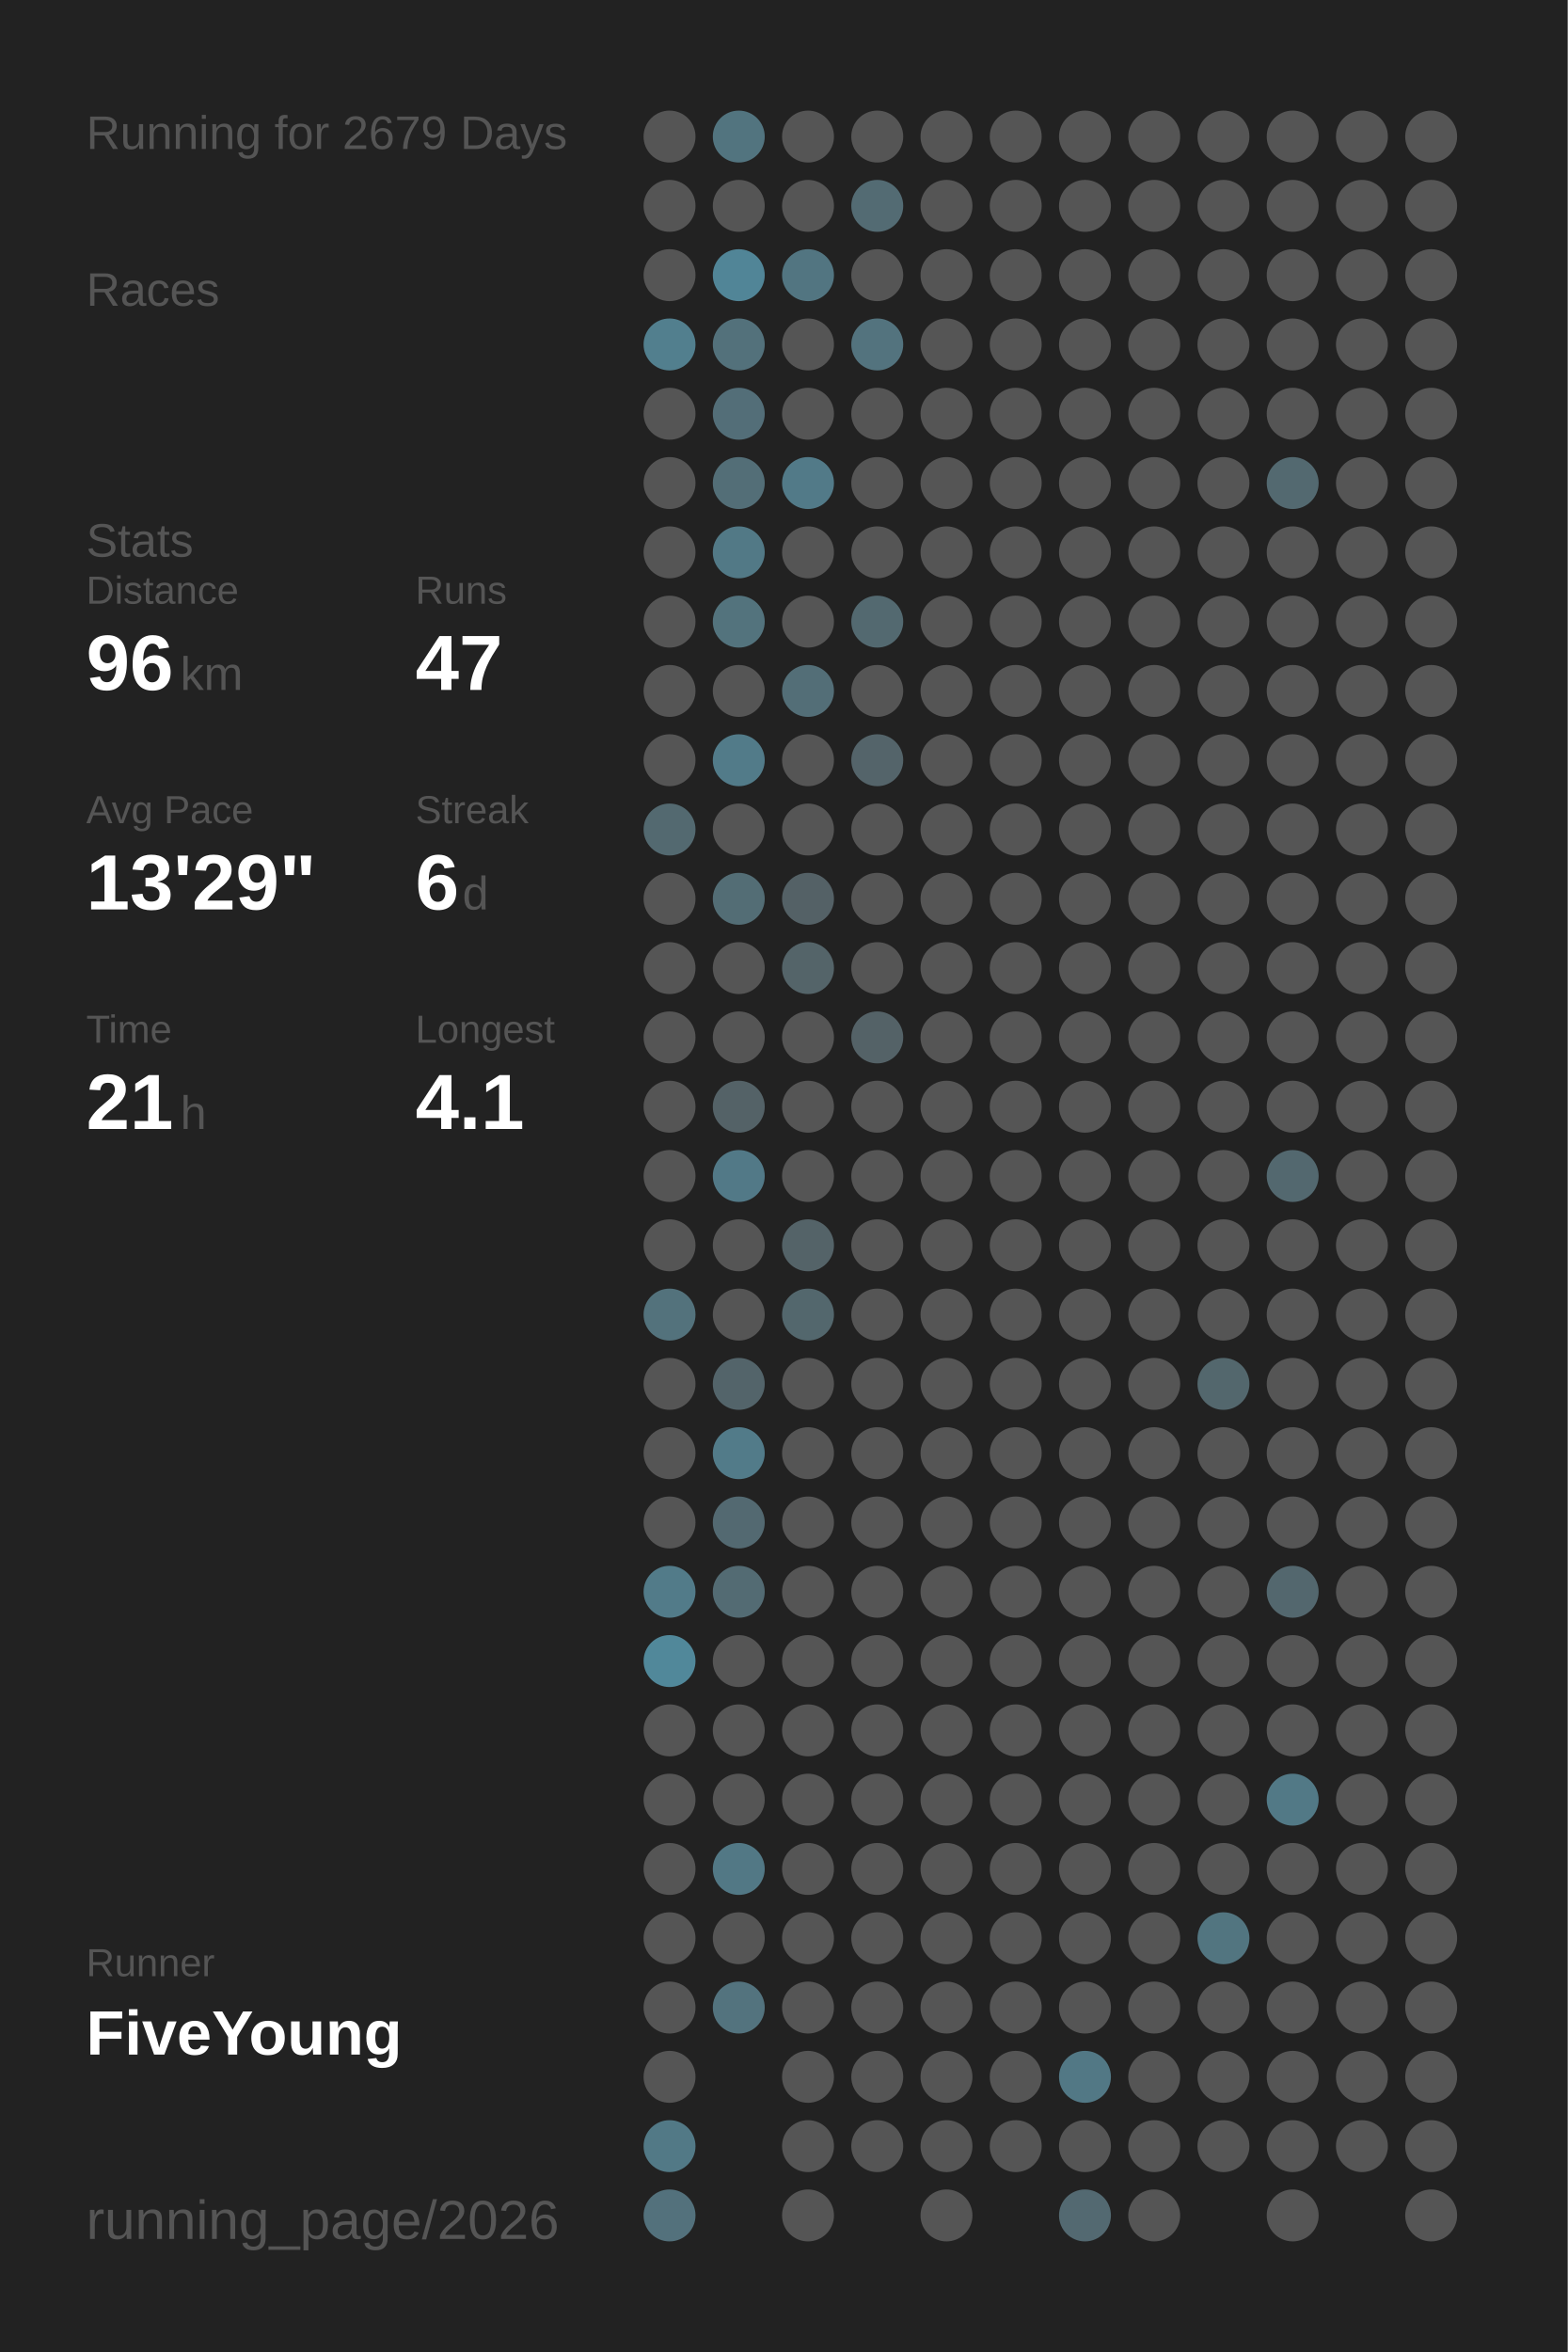
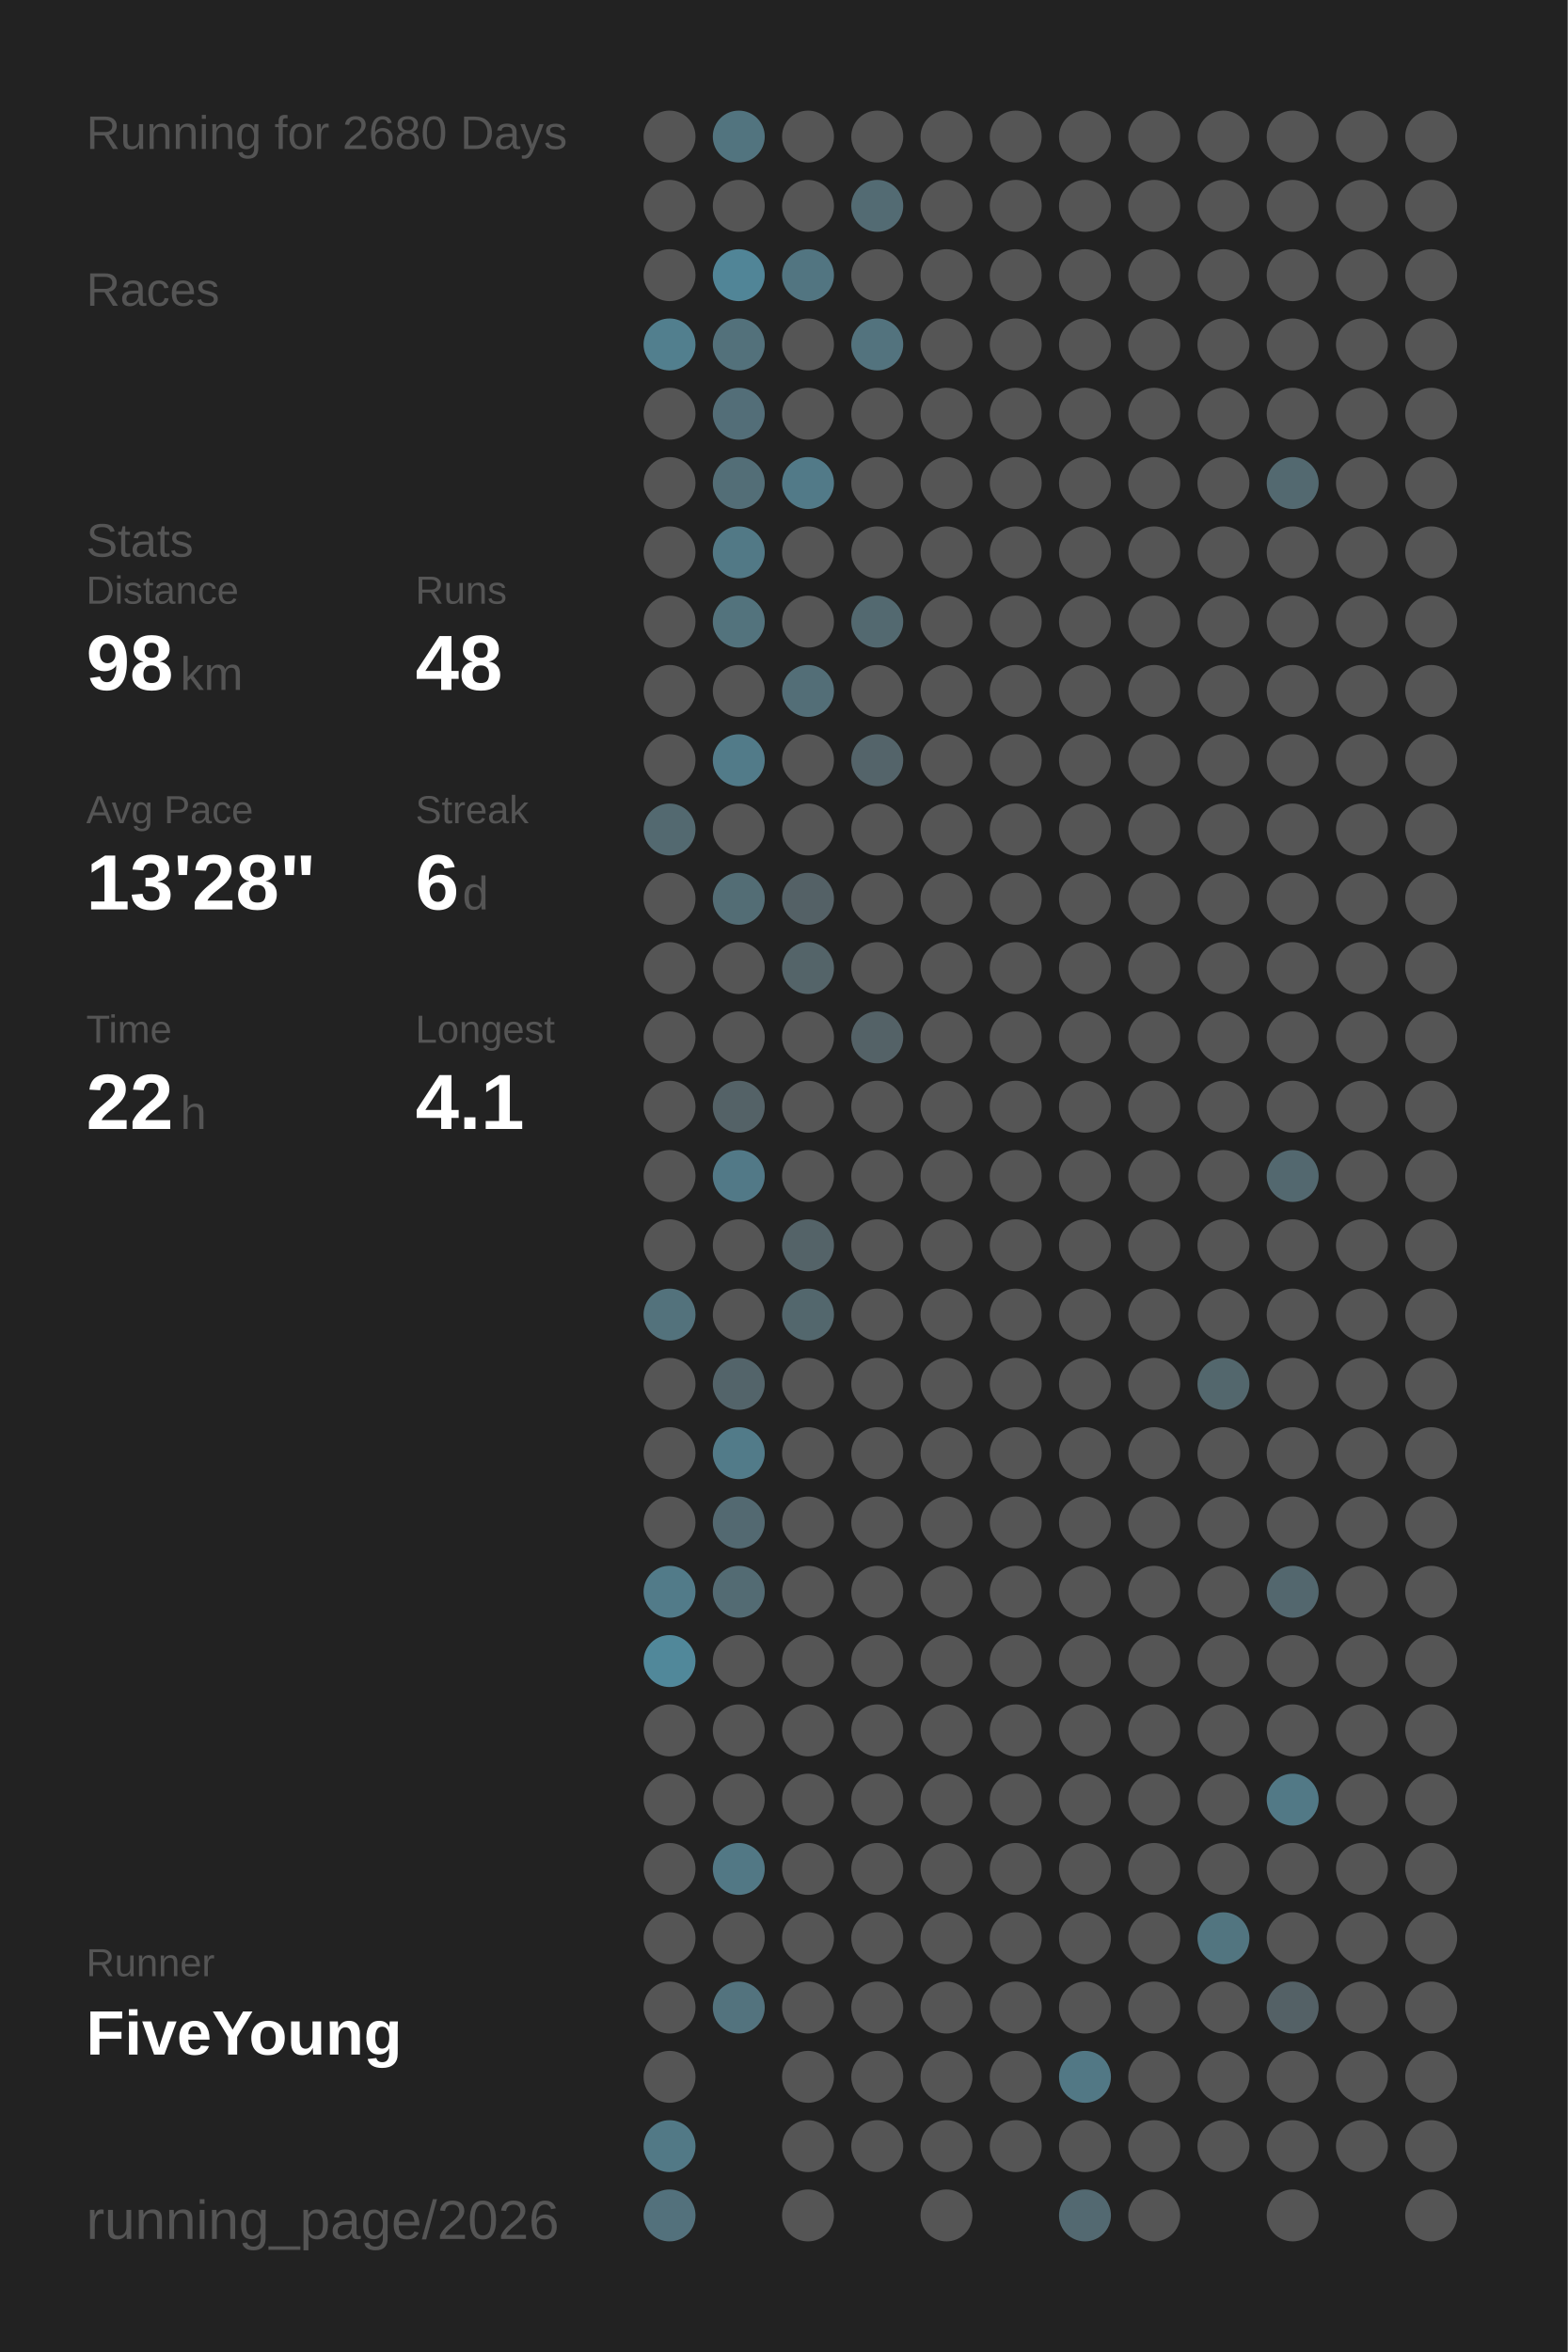
<svg xmlns="http://www.w3.org/2000/svg" baseProfile="full" height="300mm" version="1.1" viewBox="0,0,200,300" width="200mm">
  <defs />
  <rect fill="#222222" height="300" width="200" x="0" y="0" />
-   <text fill="#555555" style="font-size:6px; font-family:Arial;" x="11" y="19">Running for 2679 Days</text>
+   <text fill="#555555" style="font-size:6px; font-family:Arial;" x="11" y="19">Running for 2680 Days</text>
  <text fill="#555555" style="font-size:6px; font-family:Arial;" x="11" y="39">Races</text>
  <text fill="#555555" style="font-size:6px; font-family:Arial;" x="11" y="71">Stats</text>
  <text fill="#555555" style="font-size:5px; font-family:Arial;" x="11" y="77">Distance</text>
-   <text fill="#FFFFFF" style="font-size:10px; font-family:Arial; font-weight:bold;" x="11" y="88">96</text>
+   <text fill="#FFFFFF" style="font-size:10px; font-family:Arial; font-weight:bold;" x="11" y="88">98</text>
  <text fill="#555555" style="font-size:6px; font-family:Arial;" x="23" y="88">km</text>
  <text fill="#555555" style="font-size:5px; font-family:Arial;" x="53" y="77">Runs</text>
-   <text fill="#FFFFFF" style="font-size:10px; font-family:Arial; font-weight:bold;" x="53" y="88">47</text>
+   <text fill="#FFFFFF" style="font-size:10px; font-family:Arial; font-weight:bold;" x="53" y="88">48</text>
  <text fill="#555555" style="font-size:5px; font-family:Arial;" x="11" y="105">Avg Pace</text>
-   <text fill="#FFFFFF" style="font-size:10px; font-family:Arial; font-weight:bold;" x="11" y="116">13'29"</text>
+   <text fill="#FFFFFF" style="font-size:10px; font-family:Arial; font-weight:bold;" x="11" y="116">13'28"</text>
  <text fill="#555555" style="font-size:5px; font-family:Arial;" x="53" y="105">Streak</text>
  <text fill="#FFFFFF" style="font-size:10px; font-family:Arial; font-weight:bold;" x="53" y="116">6</text>
  <text fill="#555555" style="font-size:6px; font-family:Arial;" x="59" y="116">d</text>
  <text fill="#555555" style="font-size:5px; font-family:Arial;" x="11" y="133">Time</text>
-   <text fill="#FFFFFF" style="font-size:10px; font-family:Arial; font-weight:bold;" x="11" y="144">21</text>
+   <text fill="#FFFFFF" style="font-size:10px; font-family:Arial; font-weight:bold;" x="11" y="144">22</text>
  <text fill="#555555" style="font-size:6px; font-family:Arial;" x="23" y="144">h</text>
  <text fill="#555555" style="font-size:5px; font-family:Arial;" x="53" y="133">Longest</text>
  <text fill="#FFFFFF" style="font-size:10px; font-family:Arial; font-weight:bold;" x="53" y="144">4.1</text>
  <text fill="#555555" style="font-size:5px; font-family:Arial;" x="11" y="252.065">Runner</text>
  <text fill="#FFFFFF" style="font-size:8px; font-family:Arial; font-weight:bold;" x="11" y="262.065">FiveYoung</text>
  <text fill="#555555" style="font-size:7px; font-family:Arial;" x="11" y="285.581">running_page/2026</text>
  <circle cx="85.417" cy="17.419" fill="#555555" r="3.312" />
  <circle cx="85.417" cy="26.258" fill="#555555" r="3.312" />
  <circle cx="85.417" cy="35.097" fill="#555555" r="3.312" />
  <circle cx="85.417" cy="43.935" fill="#527f8e" r="3.312" />
  <circle cx="85.417" cy="52.774" fill="#555555" r="3.312" />
  <circle cx="85.417" cy="61.613" fill="#555555" r="3.312" />
  <circle cx="85.417" cy="70.452" fill="#555555" r="3.312" />
  <circle cx="85.417" cy="79.29" fill="#555555" r="3.312" />
  <circle cx="85.417" cy="88.129" fill="#555555" r="3.312" />
  <circle cx="85.417" cy="96.968" fill="#555555" r="3.312" />
  <circle cx="85.417" cy="105.806" fill="#536970" r="3.312" />
  <circle cx="85.417" cy="114.645" fill="#555555" r="3.312" />
  <circle cx="85.417" cy="123.484" fill="#555555" r="3.312" />
  <circle cx="85.417" cy="132.323" fill="#555555" r="3.312" />
  <circle cx="85.417" cy="141.161" fill="#555555" r="3.312" />
  <circle cx="85.417" cy="150" fill="#555555" r="3.312" />
  <circle cx="85.417" cy="158.839" fill="#555555" r="3.312" />
  <circle cx="85.417" cy="167.677" fill="#53727c" r="3.312" />
  <circle cx="85.417" cy="176.516" fill="#555555" r="3.312" />
  <circle cx="85.417" cy="185.355" fill="#555555" r="3.312" />
  <circle cx="85.417" cy="194.194" fill="#555555" r="3.312" />
  <circle cx="85.417" cy="203.032" fill="#527b89" r="3.312" />
  <circle cx="85.417" cy="211.871" fill="#51889a" r="3.312" />
  <circle cx="85.417" cy="220.71" fill="#555555" r="3.312" />
  <circle cx="85.417" cy="229.548" fill="#555555" r="3.312" />
  <circle cx="85.417" cy="238.387" fill="#555555" r="3.312" />
  <circle cx="85.417" cy="247.226" fill="#555555" r="3.312" />
  <circle cx="85.417" cy="256.065" fill="#555555" r="3.312" />
  <circle cx="85.417" cy="264.903" fill="#555555" r="3.312" />
  <circle cx="85.417" cy="273.742" fill="#527986" r="3.312" />
  <circle cx="85.417" cy="282.581" fill="#53717c" r="3.312" />
  <circle cx="94.25" cy="17.419" fill="#52747f" r="3.312" />
  <circle cx="94.25" cy="26.258" fill="#555555" r="3.312" />
  <circle cx="94.25" cy="35.097" fill="#518597" r="3.312" />
  <circle cx="94.25" cy="43.935" fill="#53717b" r="3.312" />
  <circle cx="94.25" cy="52.774" fill="#536e78" r="3.312" />
  <circle cx="94.25" cy="61.613" fill="#536e77" r="3.312" />
  <circle cx="94.25" cy="70.452" fill="#527986" r="3.312" />
  <circle cx="94.25" cy="79.29" fill="#53737d" r="3.312" />
  <circle cx="94.25" cy="88.129" fill="#555555" r="3.312" />
  <circle cx="94.25" cy="96.968" fill="#527b89" r="3.312" />
  <circle cx="94.25" cy="105.806" fill="#555555" r="3.312" />
  <circle cx="94.25" cy="114.645" fill="#536d75" r="3.312" />
  <circle cx="94.25" cy="123.484" fill="#555555" r="3.312" />
  <circle cx="94.25" cy="132.323" fill="#555555" r="3.312" />
  <circle cx="94.25" cy="141.161" fill="#546267" r="3.312" />
  <circle cx="94.25" cy="150" fill="#527987" r="3.312" />
  <circle cx="94.25" cy="158.839" fill="#555555" r="3.312" />
  <circle cx="94.25" cy="167.677" fill="#555555" r="3.312" />
  <circle cx="94.25" cy="176.516" fill="#53646a" r="3.312" />
  <circle cx="94.25" cy="185.355" fill="#527b89" r="3.312" />
  <circle cx="94.25" cy="194.194" fill="#536971" r="3.312" />
  <circle cx="94.25" cy="203.032" fill="#536b73" r="3.312" />
  <circle cx="94.25" cy="211.871" fill="#555555" r="3.312" />
  <circle cx="94.25" cy="220.71" fill="#555555" r="3.312" />
  <circle cx="94.25" cy="229.548" fill="#555555" r="3.312" />
  <circle cx="94.25" cy="238.387" fill="#527885" r="3.312" />
  <circle cx="94.25" cy="247.226" fill="#555555" r="3.312" />
  <circle cx="94.25" cy="256.065" fill="#53737e" r="3.312" />
  <circle cx="103.083" cy="17.419" fill="#555555" r="3.312" />
  <circle cx="103.083" cy="26.258" fill="#555555" r="3.312" />
  <circle cx="103.083" cy="35.097" fill="#527581" r="3.312" />
  <circle cx="103.083" cy="43.935" fill="#555555" r="3.312" />
  <circle cx="103.083" cy="52.774" fill="#555555" r="3.312" />
  <circle cx="103.083" cy="61.613" fill="#527a88" r="3.312" />
  <circle cx="103.083" cy="70.452" fill="#555555" r="3.312" />
  <circle cx="103.083" cy="79.29" fill="#555555" r="3.312" />
  <circle cx="103.083" cy="88.129" fill="#536e77" r="3.312" />
  <circle cx="103.083" cy="96.968" fill="#555555" r="3.312" />
  <circle cx="103.083" cy="105.806" fill="#555555" r="3.312" />
  <circle cx="103.083" cy="114.645" fill="#546166" r="3.312" />
  <circle cx="103.083" cy="123.484" fill="#546469" r="3.312" />
  <circle cx="103.083" cy="132.323" fill="#555555" r="3.312" />
  <circle cx="103.083" cy="141.161" fill="#555555" r="3.312" />
  <circle cx="103.083" cy="150" fill="#555555" r="3.312" />
  <circle cx="103.083" cy="158.839" fill="#546368" r="3.312" />
  <circle cx="103.083" cy="167.677" fill="#53676d" r="3.312" />
  <circle cx="103.083" cy="176.516" fill="#555555" r="3.312" />
  <circle cx="103.083" cy="185.355" fill="#555555" r="3.312" />
  <circle cx="103.083" cy="194.194" fill="#555555" r="3.312" />
  <circle cx="103.083" cy="203.032" fill="#555555" r="3.312" />
  <circle cx="103.083" cy="211.871" fill="#555555" r="3.312" />
  <circle cx="103.083" cy="220.71" fill="#555555" r="3.312" />
  <circle cx="103.083" cy="229.548" fill="#555555" r="3.312" />
  <circle cx="103.083" cy="238.387" fill="#555555" r="3.312" />
  <circle cx="103.083" cy="247.226" fill="#555555" r="3.312" />
  <circle cx="103.083" cy="256.065" fill="#555555" r="3.312" />
  <circle cx="103.083" cy="264.903" fill="#555555" r="3.312" />
  <circle cx="103.083" cy="273.742" fill="#555555" r="3.312" />
  <circle cx="103.083" cy="282.581" fill="#555555" r="3.312" />
  <circle cx="111.917" cy="17.419" fill="#555555" r="3.312" />
  <circle cx="111.917" cy="26.258" fill="#536b73" r="3.312" />
  <circle cx="111.917" cy="35.097" fill="#555555" r="3.312" />
  <circle cx="111.917" cy="43.935" fill="#53737e" r="3.312" />
  <circle cx="111.917" cy="52.774" fill="#555555" r="3.312" />
  <circle cx="111.917" cy="61.613" fill="#555555" r="3.312" />
  <circle cx="111.917" cy="70.452" fill="#555555" r="3.312" />
  <circle cx="111.917" cy="79.29" fill="#536970" r="3.312" />
  <circle cx="111.917" cy="88.129" fill="#555555" r="3.312" />
  <circle cx="111.917" cy="96.968" fill="#54646a" r="3.312" />
  <circle cx="111.917" cy="105.806" fill="#555555" r="3.312" />
  <circle cx="111.917" cy="114.645" fill="#555555" r="3.312" />
  <circle cx="111.917" cy="123.484" fill="#555555" r="3.312" />
  <circle cx="111.917" cy="132.323" fill="#546267" r="3.312" />
  <circle cx="111.917" cy="141.161" fill="#555555" r="3.312" />
  <circle cx="111.917" cy="150" fill="#555555" r="3.312" />
  <circle cx="111.917" cy="158.839" fill="#555555" r="3.312" />
  <circle cx="111.917" cy="167.677" fill="#555555" r="3.312" />
  <circle cx="111.917" cy="176.516" fill="#555555" r="3.312" />
  <circle cx="111.917" cy="185.355" fill="#555555" r="3.312" />
  <circle cx="111.917" cy="194.194" fill="#555555" r="3.312" />
  <circle cx="111.917" cy="203.032" fill="#555555" r="3.312" />
  <circle cx="111.917" cy="211.871" fill="#555555" r="3.312" />
  <circle cx="111.917" cy="220.71" fill="#555555" r="3.312" />
  <circle cx="111.917" cy="229.548" fill="#555555" r="3.312" />
  <circle cx="111.917" cy="238.387" fill="#555555" r="3.312" />
  <circle cx="111.917" cy="247.226" fill="#555555" r="3.312" />
  <circle cx="111.917" cy="256.065" fill="#555555" r="3.312" />
  <circle cx="111.917" cy="264.903" fill="#555555" r="3.312" />
  <circle cx="111.917" cy="273.742" fill="#555555" r="3.312" />
  <circle cx="120.75" cy="17.419" fill="#555555" r="3.312" />
  <circle cx="120.75" cy="26.258" fill="#555555" r="3.312" />
  <circle cx="120.75" cy="35.097" fill="#555555" r="3.312" />
  <circle cx="120.75" cy="43.935" fill="#555555" r="3.312" />
  <circle cx="120.75" cy="52.774" fill="#555555" r="3.312" />
  <circle cx="120.75" cy="61.613" fill="#555555" r="3.312" />
  <circle cx="120.75" cy="70.452" fill="#555555" r="3.312" />
  <circle cx="120.75" cy="79.29" fill="#555555" r="3.312" />
  <circle cx="120.75" cy="88.129" fill="#555555" r="3.312" />
  <circle cx="120.75" cy="96.968" fill="#555555" r="3.312" />
  <circle cx="120.75" cy="105.806" fill="#555555" r="3.312" />
  <circle cx="120.75" cy="114.645" fill="#555555" r="3.312" />
  <circle cx="120.75" cy="123.484" fill="#555555" r="3.312" />
  <circle cx="120.75" cy="132.323" fill="#555555" r="3.312" />
  <circle cx="120.75" cy="141.161" fill="#555555" r="3.312" />
  <circle cx="120.75" cy="150" fill="#555555" r="3.312" />
  <circle cx="120.75" cy="158.839" fill="#555555" r="3.312" />
  <circle cx="120.75" cy="167.677" fill="#555555" r="3.312" />
  <circle cx="120.75" cy="176.516" fill="#555555" r="3.312" />
  <circle cx="120.75" cy="185.355" fill="#555555" r="3.312" />
  <circle cx="120.75" cy="194.194" fill="#555555" r="3.312" />
  <circle cx="120.75" cy="203.032" fill="#555555" r="3.312" />
  <circle cx="120.75" cy="211.871" fill="#555555" r="3.312" />
  <circle cx="120.75" cy="220.71" fill="#555555" r="3.312" />
  <circle cx="120.75" cy="229.548" fill="#555555" r="3.312" />
  <circle cx="120.75" cy="238.387" fill="#555555" r="3.312" />
  <circle cx="120.75" cy="247.226" fill="#555555" r="3.312" />
  <circle cx="120.75" cy="256.065" fill="#555555" r="3.312" />
  <circle cx="120.75" cy="264.903" fill="#555555" r="3.312" />
  <circle cx="120.75" cy="273.742" fill="#555555" r="3.312" />
  <circle cx="120.75" cy="282.581" fill="#555555" r="3.312" />
  <circle cx="129.583" cy="17.419" fill="#555555" r="3.312" />
  <circle cx="129.583" cy="26.258" fill="#555555" r="3.312" />
  <circle cx="129.583" cy="35.097" fill="#555555" r="3.312" />
  <circle cx="129.583" cy="43.935" fill="#555555" r="3.312" />
  <circle cx="129.583" cy="52.774" fill="#555555" r="3.312" />
  <circle cx="129.583" cy="61.613" fill="#555555" r="3.312" />
  <circle cx="129.583" cy="70.452" fill="#555555" r="3.312" />
  <circle cx="129.583" cy="79.29" fill="#555555" r="3.312" />
  <circle cx="129.583" cy="88.129" fill="#555555" r="3.312" />
  <circle cx="129.583" cy="96.968" fill="#555555" r="3.312" />
  <circle cx="129.583" cy="105.806" fill="#555555" r="3.312" />
  <circle cx="129.583" cy="114.645" fill="#555555" r="3.312" />
  <circle cx="129.583" cy="123.484" fill="#555555" r="3.312" />
  <circle cx="129.583" cy="132.323" fill="#555555" r="3.312" />
  <circle cx="129.583" cy="141.161" fill="#555555" r="3.312" />
  <circle cx="129.583" cy="150" fill="#555555" r="3.312" />
  <circle cx="129.583" cy="158.839" fill="#555555" r="3.312" />
  <circle cx="129.583" cy="167.677" fill="#555555" r="3.312" />
  <circle cx="129.583" cy="176.516" fill="#555555" r="3.312" />
  <circle cx="129.583" cy="185.355" fill="#555555" r="3.312" />
  <circle cx="129.583" cy="194.194" fill="#555555" r="3.312" />
  <circle cx="129.583" cy="203.032" fill="#555555" r="3.312" />
  <circle cx="129.583" cy="211.871" fill="#555555" r="3.312" />
  <circle cx="129.583" cy="220.71" fill="#555555" r="3.312" />
  <circle cx="129.583" cy="229.548" fill="#555555" r="3.312" />
  <circle cx="129.583" cy="238.387" fill="#555555" r="3.312" />
  <circle cx="129.583" cy="247.226" fill="#555555" r="3.312" />
  <circle cx="129.583" cy="256.065" fill="#555555" r="3.312" />
  <circle cx="129.583" cy="264.903" fill="#555555" r="3.312" />
  <circle cx="129.583" cy="273.742" fill="#555555" r="3.312" />
  <circle cx="138.417" cy="17.419" fill="#555555" r="3.312" />
  <circle cx="138.417" cy="26.258" fill="#555555" r="3.312" />
  <circle cx="138.417" cy="35.097" fill="#555555" r="3.312" />
  <circle cx="138.417" cy="43.935" fill="#555555" r="3.312" />
  <circle cx="138.417" cy="52.774" fill="#555555" r="3.312" />
  <circle cx="138.417" cy="61.613" fill="#555555" r="3.312" />
  <circle cx="138.417" cy="70.452" fill="#555555" r="3.312" />
  <circle cx="138.417" cy="79.29" fill="#555555" r="3.312" />
  <circle cx="138.417" cy="88.129" fill="#555555" r="3.312" />
  <circle cx="138.417" cy="96.968" fill="#555555" r="3.312" />
  <circle cx="138.417" cy="105.806" fill="#555555" r="3.312" />
  <circle cx="138.417" cy="114.645" fill="#555555" r="3.312" />
  <circle cx="138.417" cy="123.484" fill="#555555" r="3.312" />
  <circle cx="138.417" cy="132.323" fill="#555555" r="3.312" />
  <circle cx="138.417" cy="141.161" fill="#555555" r="3.312" />
  <circle cx="138.417" cy="150" fill="#555555" r="3.312" />
  <circle cx="138.417" cy="158.839" fill="#555555" r="3.312" />
  <circle cx="138.417" cy="167.677" fill="#555555" r="3.312" />
  <circle cx="138.417" cy="176.516" fill="#555555" r="3.312" />
  <circle cx="138.417" cy="185.355" fill="#555555" r="3.312" />
  <circle cx="138.417" cy="194.194" fill="#555555" r="3.312" />
  <circle cx="138.417" cy="203.032" fill="#555555" r="3.312" />
  <circle cx="138.417" cy="211.871" fill="#555555" r="3.312" />
  <circle cx="138.417" cy="220.71" fill="#555555" r="3.312" />
  <circle cx="138.417" cy="229.548" fill="#555555" r="3.312" />
  <circle cx="138.417" cy="238.387" fill="#555555" r="3.312" />
  <circle cx="138.417" cy="247.226" fill="#555555" r="3.312" />
  <circle cx="138.417" cy="256.065" fill="#555555" r="3.312" />
  <circle cx="138.417" cy="264.903" fill="#527885" r="3.312" />
  <circle cx="138.417" cy="273.742" fill="#555555" r="3.312" />
  <circle cx="138.417" cy="282.581" fill="#536971" r="3.312" />
  <circle cx="147.25" cy="17.419" fill="#555555" r="3.312" />
  <circle cx="147.25" cy="26.258" fill="#555555" r="3.312" />
  <circle cx="147.25" cy="35.097" fill="#555555" r="3.312" />
  <circle cx="147.25" cy="43.935" fill="#555555" r="3.312" />
  <circle cx="147.25" cy="52.774" fill="#555555" r="3.312" />
  <circle cx="147.25" cy="61.613" fill="#555555" r="3.312" />
  <circle cx="147.25" cy="70.452" fill="#555555" r="3.312" />
  <circle cx="147.25" cy="79.29" fill="#555555" r="3.312" />
  <circle cx="147.25" cy="88.129" fill="#555555" r="3.312" />
  <circle cx="147.25" cy="96.968" fill="#555555" r="3.312" />
  <circle cx="147.25" cy="105.806" fill="#555555" r="3.312" />
  <circle cx="147.25" cy="114.645" fill="#555555" r="3.312" />
  <circle cx="147.25" cy="123.484" fill="#555555" r="3.312" />
  <circle cx="147.25" cy="132.323" fill="#555555" r="3.312" />
  <circle cx="147.25" cy="141.161" fill="#555555" r="3.312" />
  <circle cx="147.25" cy="150" fill="#555555" r="3.312" />
  <circle cx="147.25" cy="158.839" fill="#555555" r="3.312" />
  <circle cx="147.25" cy="167.677" fill="#555555" r="3.312" />
  <circle cx="147.25" cy="176.516" fill="#555555" r="3.312" />
  <circle cx="147.25" cy="185.355" fill="#555555" r="3.312" />
  <circle cx="147.25" cy="194.194" fill="#555555" r="3.312" />
  <circle cx="147.25" cy="203.032" fill="#555555" r="3.312" />
  <circle cx="147.25" cy="211.871" fill="#555555" r="3.312" />
  <circle cx="147.25" cy="220.71" fill="#555555" r="3.312" />
  <circle cx="147.25" cy="229.548" fill="#555555" r="3.312" />
  <circle cx="147.25" cy="238.387" fill="#555555" r="3.312" />
  <circle cx="147.25" cy="247.226" fill="#555555" r="3.312" />
  <circle cx="147.25" cy="256.065" fill="#555555" r="3.312" />
  <circle cx="147.25" cy="264.903" fill="#555555" r="3.312" />
  <circle cx="147.25" cy="273.742" fill="#555555" r="3.312" />
  <circle cx="147.25" cy="282.581" fill="#555555" r="3.312" />
  <circle cx="156.083" cy="17.419" fill="#555555" r="3.312" />
  <circle cx="156.083" cy="26.258" fill="#555555" r="3.312" />
  <circle cx="156.083" cy="35.097" fill="#555555" r="3.312" />
  <circle cx="156.083" cy="43.935" fill="#555555" r="3.312" />
  <circle cx="156.083" cy="52.774" fill="#555555" r="3.312" />
  <circle cx="156.083" cy="61.613" fill="#555555" r="3.312" />
  <circle cx="156.083" cy="70.452" fill="#555555" r="3.312" />
  <circle cx="156.083" cy="79.29" fill="#555555" r="3.312" />
  <circle cx="156.083" cy="88.129" fill="#555555" r="3.312" />
  <circle cx="156.083" cy="96.968" fill="#555555" r="3.312" />
  <circle cx="156.083" cy="105.806" fill="#555555" r="3.312" />
  <circle cx="156.083" cy="114.645" fill="#555555" r="3.312" />
  <circle cx="156.083" cy="123.484" fill="#555555" r="3.312" />
  <circle cx="156.083" cy="132.323" fill="#555555" r="3.312" />
  <circle cx="156.083" cy="141.161" fill="#555555" r="3.312" />
  <circle cx="156.083" cy="150" fill="#555555" r="3.312" />
  <circle cx="156.083" cy="158.839" fill="#555555" r="3.312" />
  <circle cx="156.083" cy="167.677" fill="#555555" r="3.312" />
  <circle cx="156.083" cy="176.516" fill="#53676d" r="3.312" />
  <circle cx="156.083" cy="185.355" fill="#555555" r="3.312" />
  <circle cx="156.083" cy="194.194" fill="#555555" r="3.312" />
  <circle cx="156.083" cy="203.032" fill="#555555" r="3.312" />
  <circle cx="156.083" cy="211.871" fill="#555555" r="3.312" />
  <circle cx="156.083" cy="220.71" fill="#555555" r="3.312" />
  <circle cx="156.083" cy="229.548" fill="#555555" r="3.312" />
  <circle cx="156.083" cy="238.387" fill="#555555" r="3.312" />
  <circle cx="156.083" cy="247.226" fill="#527580" r="3.312" />
  <circle cx="156.083" cy="256.065" fill="#555555" r="3.312" />
  <circle cx="156.083" cy="264.903" fill="#555555" r="3.312" />
  <circle cx="156.083" cy="273.742" fill="#555555" r="3.312" />
  <circle cx="164.917" cy="17.419" fill="#555555" r="3.312" />
  <circle cx="164.917" cy="26.258" fill="#555555" r="3.312" />
  <circle cx="164.917" cy="35.097" fill="#555555" r="3.312" />
  <circle cx="164.917" cy="43.935" fill="#555555" r="3.312" />
  <circle cx="164.917" cy="52.774" fill="#555555" r="3.312" />
  <circle cx="164.917" cy="61.613" fill="#536970" r="3.312" />
  <circle cx="164.917" cy="70.452" fill="#555555" r="3.312" />
  <circle cx="164.917" cy="79.29" fill="#555555" r="3.312" />
  <circle cx="164.917" cy="88.129" fill="#555555" r="3.312" />
  <circle cx="164.917" cy="96.968" fill="#555555" r="3.312" />
  <circle cx="164.917" cy="105.806" fill="#555555" r="3.312" />
  <circle cx="164.917" cy="114.645" fill="#555555" r="3.312" />
  <circle cx="164.917" cy="123.484" fill="#555555" r="3.312" />
  <circle cx="164.917" cy="132.323" fill="#555555" r="3.312" />
  <circle cx="164.917" cy="141.161" fill="#555555" r="3.312" />
  <circle cx="164.917" cy="150" fill="#53686f" r="3.312" />
  <circle cx="164.917" cy="158.839" fill="#555555" r="3.312" />
  <circle cx="164.917" cy="167.677" fill="#555555" r="3.312" />
  <circle cx="164.917" cy="176.516" fill="#555555" r="3.312" />
  <circle cx="164.917" cy="185.355" fill="#555555" r="3.312" />
  <circle cx="164.917" cy="194.194" fill="#555555" r="3.312" />
  <circle cx="164.917" cy="203.032" fill="#53676e" r="3.312" />
  <circle cx="164.917" cy="211.871" fill="#555555" r="3.312" />
  <circle cx="164.917" cy="220.71" fill="#555555" r="3.312" />
  <circle cx="164.917" cy="229.548" fill="#527986" r="3.312" />
  <circle cx="164.917" cy="238.387" fill="#555555" r="3.312" />
  <circle cx="164.917" cy="247.226" fill="#555555" r="3.312" />
-   <circle cx="164.917" cy="256.065" fill="#555555" r="3.312" />
+   <circle cx="164.917" cy="256.065" fill="#546166" r="3.312" />
  <circle cx="164.917" cy="264.903" fill="#555555" r="3.312" />
  <circle cx="164.917" cy="273.742" fill="#555555" r="3.312" />
  <circle cx="164.917" cy="282.581" fill="#555555" r="3.312" />
  <circle cx="173.75" cy="17.419" fill="#555555" r="3.312" />
  <circle cx="173.75" cy="26.258" fill="#555555" r="3.312" />
  <circle cx="173.75" cy="35.097" fill="#555555" r="3.312" />
  <circle cx="173.75" cy="43.935" fill="#555555" r="3.312" />
  <circle cx="173.75" cy="52.774" fill="#555555" r="3.312" />
  <circle cx="173.75" cy="61.613" fill="#555555" r="3.312" />
  <circle cx="173.75" cy="70.452" fill="#555555" r="3.312" />
  <circle cx="173.75" cy="79.29" fill="#555555" r="3.312" />
  <circle cx="173.75" cy="88.129" fill="#555555" r="3.312" />
  <circle cx="173.75" cy="96.968" fill="#555555" r="3.312" />
  <circle cx="173.75" cy="105.806" fill="#555555" r="3.312" />
  <circle cx="173.75" cy="114.645" fill="#555555" r="3.312" />
  <circle cx="173.75" cy="123.484" fill="#555555" r="3.312" />
  <circle cx="173.75" cy="132.323" fill="#555555" r="3.312" />
  <circle cx="173.75" cy="141.161" fill="#555555" r="3.312" />
  <circle cx="173.75" cy="150" fill="#555555" r="3.312" />
  <circle cx="173.75" cy="158.839" fill="#555555" r="3.312" />
  <circle cx="173.75" cy="167.677" fill="#555555" r="3.312" />
  <circle cx="173.75" cy="176.516" fill="#555555" r="3.312" />
  <circle cx="173.75" cy="185.355" fill="#555555" r="3.312" />
  <circle cx="173.75" cy="194.194" fill="#555555" r="3.312" />
  <circle cx="173.75" cy="203.032" fill="#555555" r="3.312" />
  <circle cx="173.75" cy="211.871" fill="#555555" r="3.312" />
  <circle cx="173.75" cy="220.71" fill="#555555" r="3.312" />
  <circle cx="173.75" cy="229.548" fill="#555555" r="3.312" />
  <circle cx="173.75" cy="238.387" fill="#555555" r="3.312" />
  <circle cx="173.75" cy="247.226" fill="#555555" r="3.312" />
  <circle cx="173.75" cy="256.065" fill="#555555" r="3.312" />
  <circle cx="173.75" cy="264.903" fill="#555555" r="3.312" />
  <circle cx="173.75" cy="273.742" fill="#555555" r="3.312" />
  <circle cx="182.583" cy="17.419" fill="#555555" r="3.312" />
  <circle cx="182.583" cy="26.258" fill="#555555" r="3.312" />
  <circle cx="182.583" cy="35.097" fill="#555555" r="3.312" />
  <circle cx="182.583" cy="43.935" fill="#555555" r="3.312" />
  <circle cx="182.583" cy="52.774" fill="#555555" r="3.312" />
  <circle cx="182.583" cy="61.613" fill="#555555" r="3.312" />
  <circle cx="182.583" cy="70.452" fill="#555555" r="3.312" />
  <circle cx="182.583" cy="79.29" fill="#555555" r="3.312" />
  <circle cx="182.583" cy="88.129" fill="#555555" r="3.312" />
  <circle cx="182.583" cy="96.968" fill="#555555" r="3.312" />
  <circle cx="182.583" cy="105.806" fill="#555555" r="3.312" />
  <circle cx="182.583" cy="114.645" fill="#555555" r="3.312" />
  <circle cx="182.583" cy="123.484" fill="#555555" r="3.312" />
  <circle cx="182.583" cy="132.323" fill="#555555" r="3.312" />
  <circle cx="182.583" cy="141.161" fill="#555555" r="3.312" />
  <circle cx="182.583" cy="150" fill="#555555" r="3.312" />
  <circle cx="182.583" cy="158.839" fill="#555555" r="3.312" />
  <circle cx="182.583" cy="167.677" fill="#555555" r="3.312" />
  <circle cx="182.583" cy="176.516" fill="#555555" r="3.312" />
  <circle cx="182.583" cy="185.355" fill="#555555" r="3.312" />
  <circle cx="182.583" cy="194.194" fill="#555555" r="3.312" />
  <circle cx="182.583" cy="203.032" fill="#555555" r="3.312" />
  <circle cx="182.583" cy="211.871" fill="#555555" r="3.312" />
  <circle cx="182.583" cy="220.71" fill="#555555" r="3.312" />
  <circle cx="182.583" cy="229.548" fill="#555555" r="3.312" />
  <circle cx="182.583" cy="238.387" fill="#555555" r="3.312" />
  <circle cx="182.583" cy="247.226" fill="#555555" r="3.312" />
  <circle cx="182.583" cy="256.065" fill="#555555" r="3.312" />
  <circle cx="182.583" cy="264.903" fill="#555555" r="3.312" />
  <circle cx="182.583" cy="273.742" fill="#555555" r="3.312" />
  <circle cx="182.583" cy="282.581" fill="#555555" r="3.312" />
</svg>
